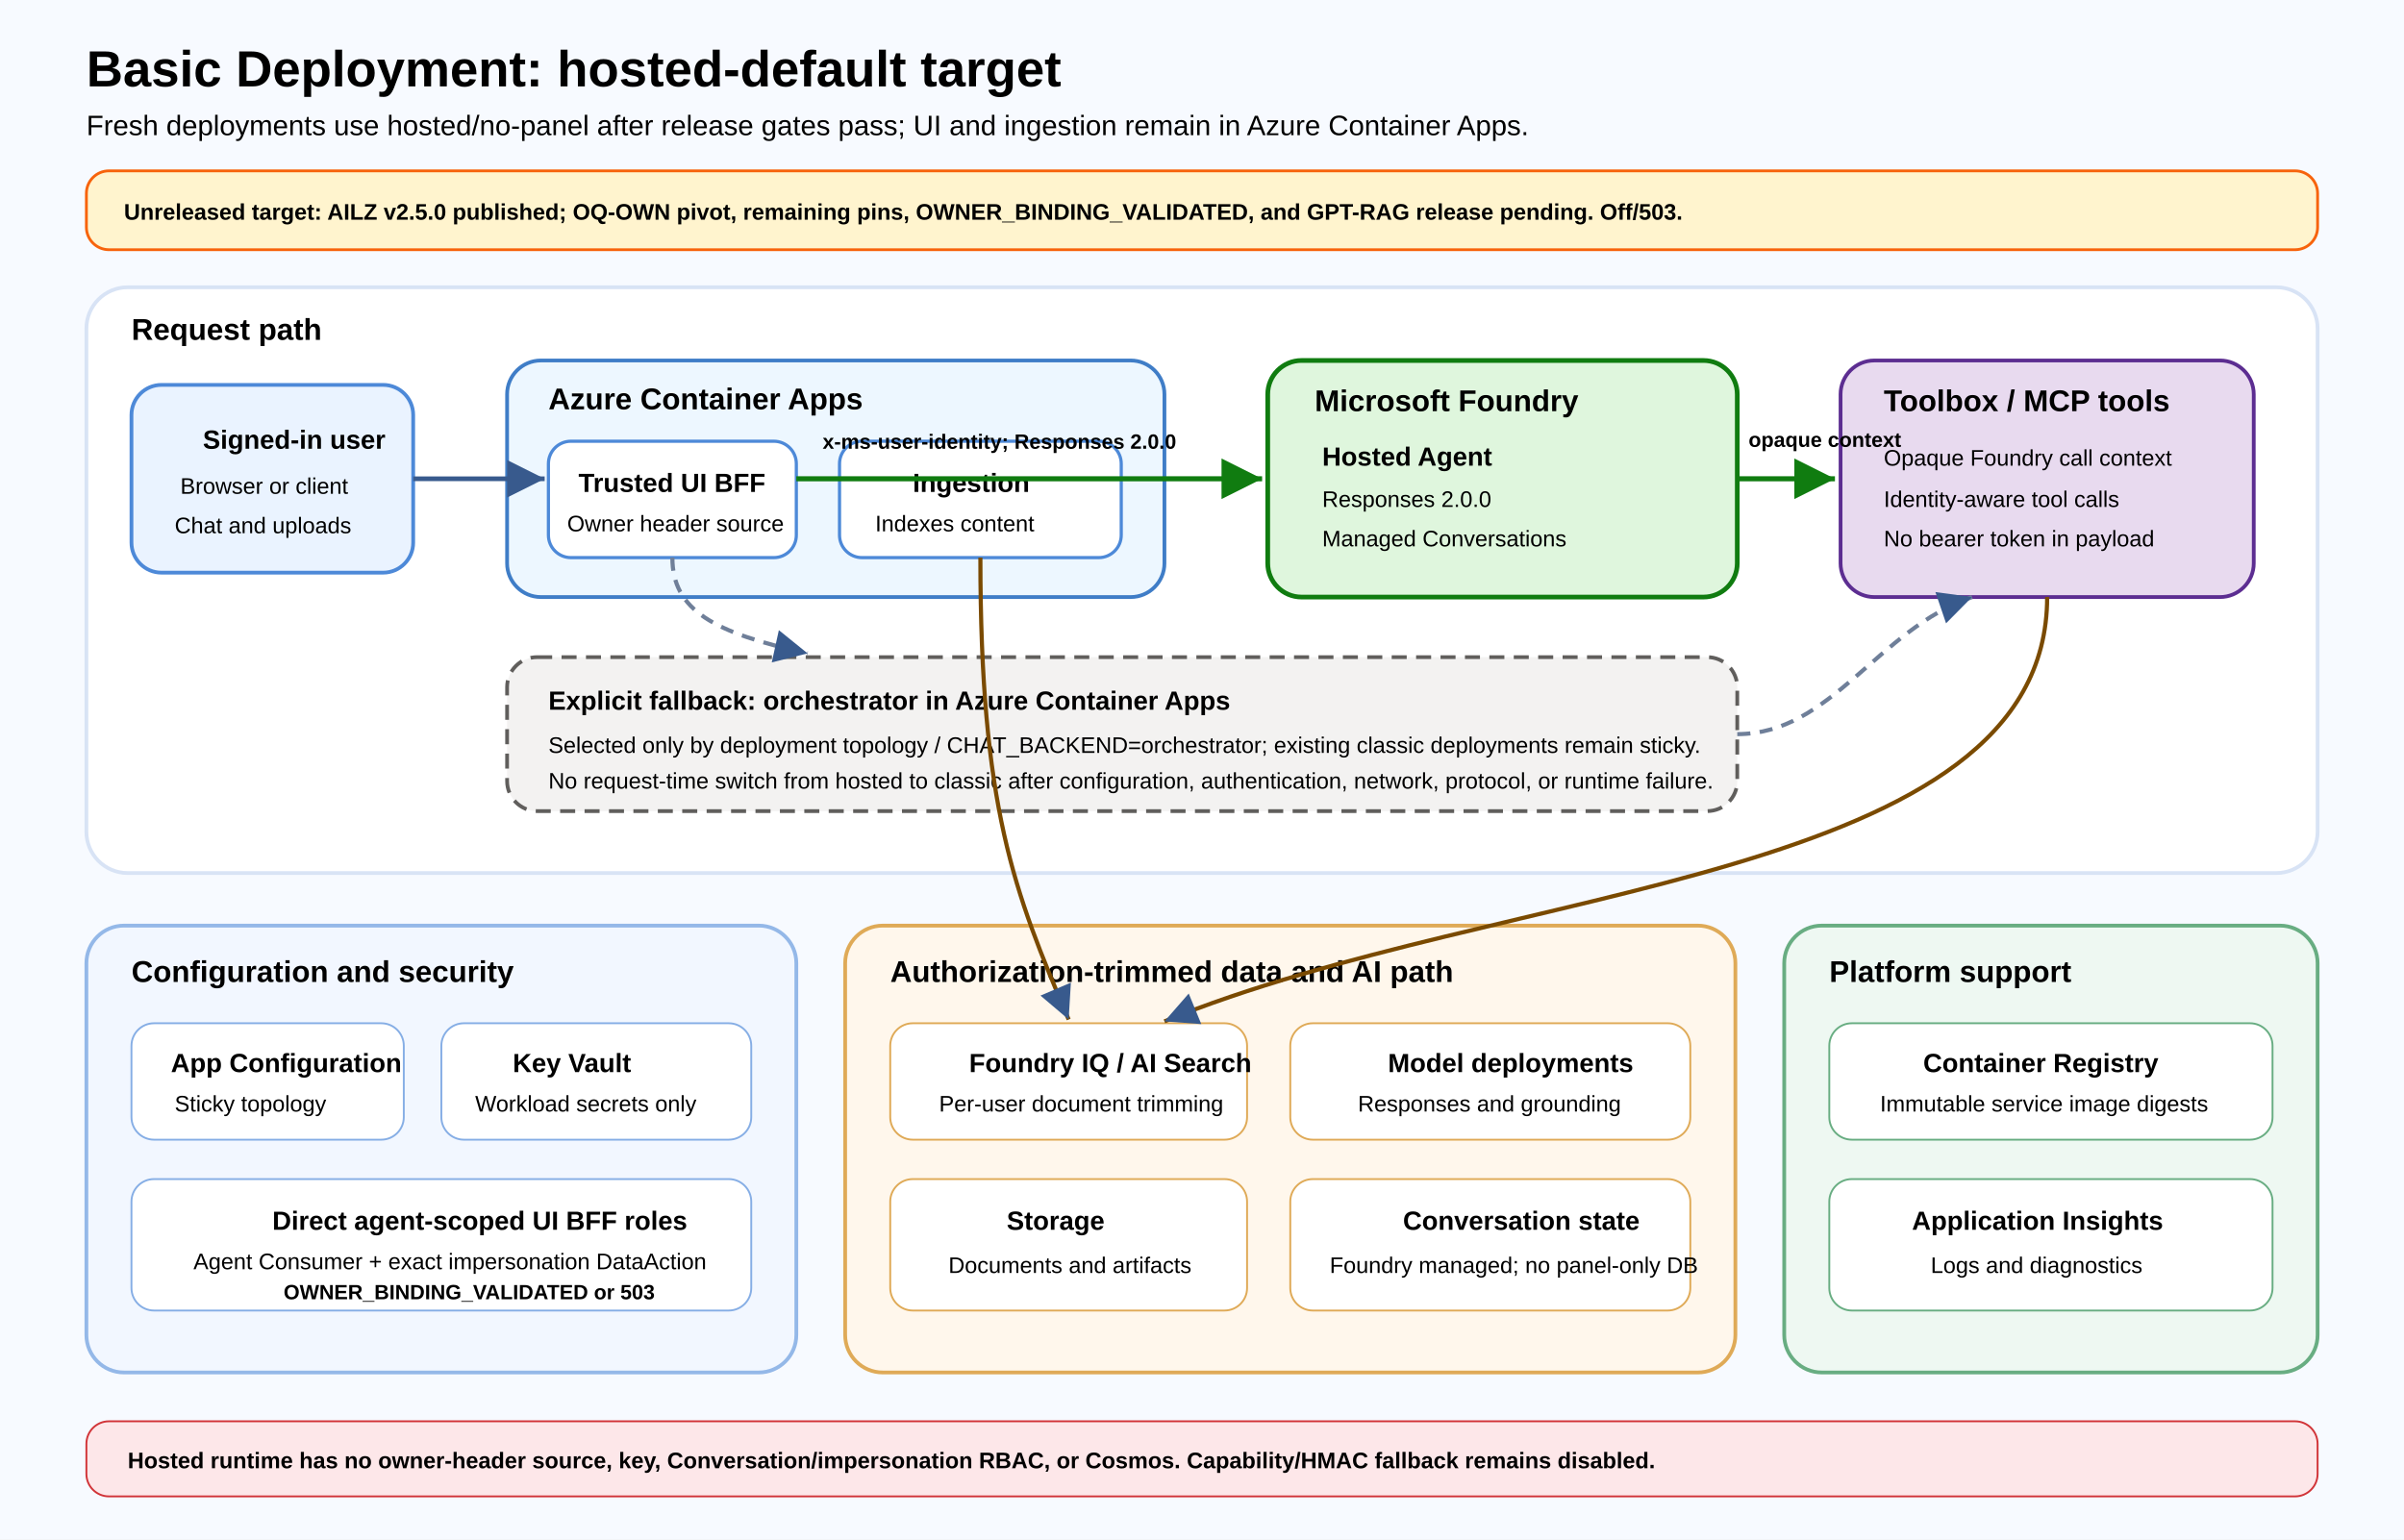
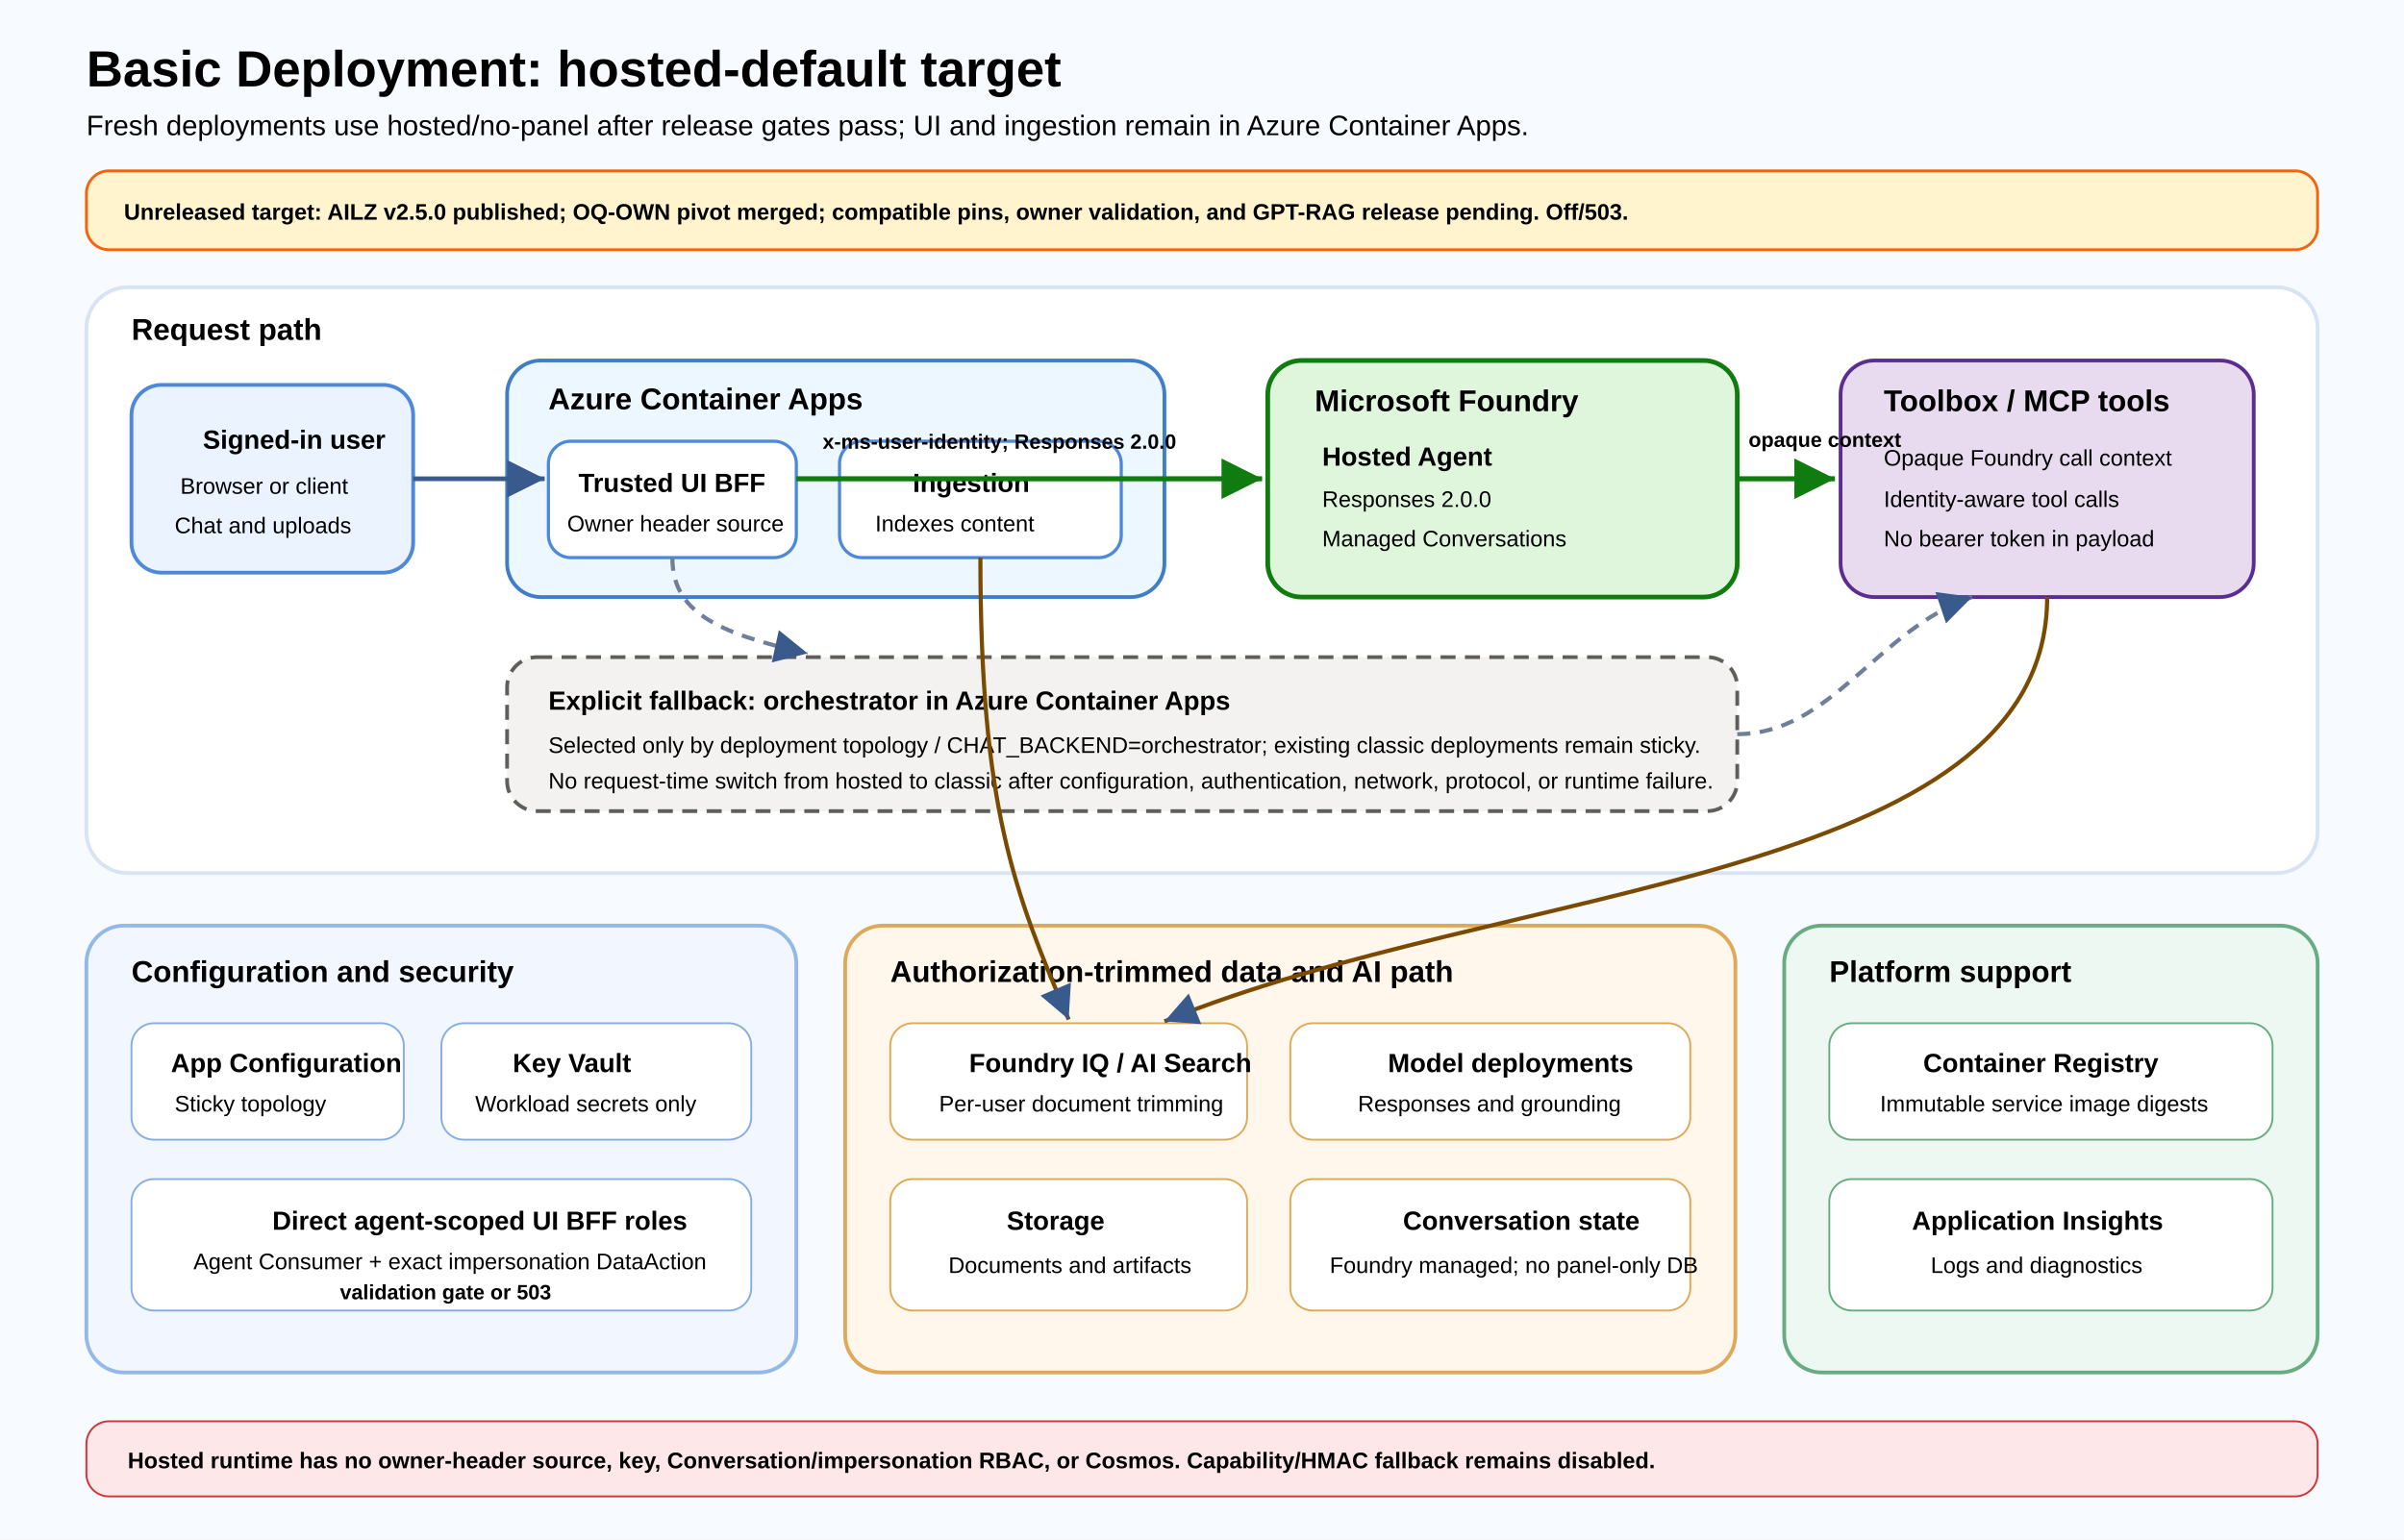
<svg xmlns="http://www.w3.org/2000/svg" width="1280" height="820" viewBox="0 0 1280 820" role="img" aria-labelledby="title desc">
  <defs>
    <marker id="arrow" markerWidth="12" markerHeight="12" refX="10" refY="6" orient="auto">
      <path d="M2,2 L10,6 L2,10 Z" fill="#385a8d" />
    </marker>
    <marker id="arrow-green" markerWidth="12" markerHeight="12" refX="10" refY="6" orient="auto">
      <path d="M2,2 L10,6 L2,10 Z" fill="#107c10" />
    </marker>
    <style>
      .title { font: 700 27px 'Segoe UI', Arial, sans-serif; fill: #000000; }
      .subtitle { font: 400 15px 'Segoe UI', Arial, sans-serif; fill: #000000; }
      .zone-title { font: 700 16px 'Segoe UI', Arial, sans-serif; fill: #000000; }
      .box-title { font: 700 14px 'Segoe UI', Arial, sans-serif; fill: #000000; }
      .box-text { font: 400 12px 'Segoe UI', Arial, sans-serif; fill: #000000; }
      .small { font: 600 11px 'Segoe UI', Arial, sans-serif; fill: #000000; }
      .status { font: 600 12px 'Segoe UI', Arial, sans-serif; fill: #000000; }
      .arrow { stroke: #385a8d; stroke-width: 2.5; fill: none; marker-end: url(#arrow); }
      .hosted-arrow { stroke: #107c10; stroke-width: 2.7; fill: none; marker-end: url(#arrow-green); }
      .fallback-arrow { stroke: #6f7f99; stroke-width: 2.2; stroke-dasharray: 7 5; fill: none; marker-end: url(#arrow); }
      .data-arrow { stroke: #7a4a00; stroke-width: 2.2; fill: none; marker-end: url(#arrow); }
    </style>
  </defs>
  <rect width="1280" height="820" fill="#f7faff" />
  <text x="46" y="46" class="title">Basic Deployment: hosted-default target</text>
  <text x="46" y="72" class="subtitle">Fresh deployments use hosted/no-panel after release gates pass; UI and ingestion remain in Azure Container Apps.</text>
  <rect x="46" y="91" width="1188" height="42" rx="12" fill="#fff4ce" stroke="#f7630c" stroke-width="1.5" />
-   <text x="66" y="117" class="status">Unreleased target: AILZ v2.5.0 published; OQ-OWN pivot, remaining pins, OWNER_BINDING_VALIDATED, and GPT-RAG release pending. Off/503.</text>
+   <text x="66" y="117" class="status">Unreleased target: AILZ v2.5.0 published; OQ-OWN pivot merged; compatible pins, owner validation, and GPT-RAG release pending. Off/503.</text>
  <rect x="46" y="153" width="1188" height="312" rx="22" fill="#ffffff" stroke="#d8e3f5" stroke-width="2" />
  <text x="70" y="181" class="zone-title">Request path</text>
  <rect x="70" y="205" width="150" height="100" rx="16" fill="#eaf3ff" stroke="#4d89d8" stroke-width="2" />
  <text x="108" y="239" class="box-title">Signed-in user</text>
  <text x="96" y="263" class="box-text">Browser or client</text>
  <text x="93" y="284" class="box-text">Chat and uploads</text>
  <rect x="270" y="192" width="350" height="126" rx="18" fill="#edf7ff" stroke="#3f7dc7" stroke-width="2" />
  <text x="292" y="218" class="zone-title">Azure Container Apps</text>
  <rect x="292" y="235" width="132" height="62" rx="12" fill="#ffffff" stroke="#4d89d8" stroke-width="1.7" />
  <text x="308" y="262" class="box-title">Trusted UI BFF</text>
  <text x="302" y="283" class="box-text">Owner header source</text>
  <rect x="447" y="235" width="150" height="62" rx="12" fill="#ffffff" stroke="#4d89d8" stroke-width="1.7" />
  <text x="486" y="262" class="box-title">Ingestion</text>
  <text x="466" y="283" class="box-text">Indexes content</text>
  <rect x="675" y="192" width="250" height="126" rx="18" fill="#dff6dd" stroke="#107c10" stroke-width="2.5" />
  <text x="700" y="219" class="zone-title">Microsoft Foundry</text>
  <text x="704" y="248" class="box-title">Hosted Agent</text>
  <text x="704" y="270" class="box-text">Responses 2.0.0</text>
  <text x="704" y="291" class="box-text">Managed Conversations</text>
  <rect x="980" y="192" width="220" height="126" rx="18" fill="#e8daef" stroke="#5c2d91" stroke-width="2" />
  <text x="1003" y="219" class="zone-title">Toolbox / MCP tools</text>
  <text x="1003" y="248" class="box-text">Opaque Foundry call context</text>
  <text x="1003" y="270" class="box-text">Identity-aware tool calls</text>
  <text x="1003" y="291" class="box-text">No bearer token in payload</text>
  <path class="arrow" d="M220 255 L290 255" />
  <path class="hosted-arrow" d="M424 255 L672 255" />
  <text x="438" y="239" class="small">x-ms-user-identity; Responses 2.0.0</text>
  <path class="hosted-arrow" d="M925 255 L977 255" />
  <text x="931" y="238" class="small">opaque context</text>
  <rect x="270" y="350" width="655" height="82" rx="16" fill="#f3f2f1" stroke="#605e5c" stroke-width="2" stroke-dasharray="8 5" />
  <text x="292" y="378" class="box-title">Explicit fallback: orchestrator in Azure Container Apps</text>
  <text x="292" y="401" class="box-text">Selected only by deployment topology / CHAT_BACKEND=orchestrator; existing classic deployments remain sticky.</text>
  <text x="292" y="420" class="box-text">No request-time switch from hosted to classic after configuration, authentication, network, protocol, or runtime failure.</text>
  <path class="fallback-arrow" d="M358 297 C358 325, 380 337, 430 348" />
  <path class="fallback-arrow" d="M925 391 C975 391, 1000 335, 1050 318" />
  <rect x="46" y="493" width="378" height="238" rx="20" fill="#f2f7ff" stroke="#94b8e8" stroke-width="2" />
  <text x="70" y="523" class="zone-title">Configuration and security</text>
  <rect x="70" y="545" width="145" height="62" rx="12" fill="#ffffff" stroke="#86aee5" />
  <text x="91" y="571" class="box-title">App Configuration</text>
  <text x="93" y="592" class="box-text">Sticky topology</text>
  <rect x="235" y="545" width="165" height="62" rx="12" fill="#ffffff" stroke="#86aee5" />
  <text x="273" y="571" class="box-title">Key Vault</text>
  <text x="253" y="592" class="box-text">Workload secrets only</text>
  <rect x="70" y="628" width="330" height="70" rx="12" fill="#ffffff" stroke="#86aee5" />
  <text x="145" y="655" class="box-title">Direct agent-scoped UI BFF roles</text>
  <text x="103" y="676" class="box-text">Agent Consumer + exact impersonation DataAction</text>
-   <text x="151" y="692" class="small">OWNER_BINDING_VALIDATED or 503</text>
+   <text x="181" y="692" class="small">validation gate or 503</text>
  <rect x="450" y="493" width="474" height="238" rx="20" fill="#fff7ec" stroke="#dfaa57" stroke-width="2" />
  <text x="474" y="523" class="zone-title">Authorization-trimmed data and AI path</text>
  <rect x="474" y="545" width="190" height="62" rx="12" fill="#ffffff" stroke="#dfaa57" />
  <text x="516" y="571" class="box-title">Foundry IQ / AI Search</text>
  <text x="500" y="592" class="box-text">Per-user document trimming</text>
  <rect x="687" y="545" width="213" height="62" rx="12" fill="#ffffff" stroke="#dfaa57" />
  <text x="739" y="571" class="box-title">Model deployments</text>
  <text x="723" y="592" class="box-text">Responses and grounding</text>
  <rect x="474" y="628" width="190" height="70" rx="12" fill="#ffffff" stroke="#dfaa57" />
  <text x="536" y="655" class="box-title">Storage</text>
  <text x="505" y="678" class="box-text">Documents and artifacts</text>
  <rect x="687" y="628" width="213" height="70" rx="12" fill="#ffffff" stroke="#dfaa57" />
  <text x="747" y="655" class="box-title">Conversation state</text>
  <text x="708" y="678" class="box-text">Foundry managed; no panel-only DB</text>
  <path class="data-arrow" d="M1090 318 C1090 470, 800 470, 620 544" />
  <path class="data-arrow" d="M522 297 C522 430, 540 475, 569 543" />
  <rect x="950" y="493" width="284" height="238" rx="20" fill="#eef8f2" stroke="#68ad82" stroke-width="2" />
  <text x="974" y="523" class="zone-title">Platform support</text>
  <rect x="974" y="545" width="236" height="62" rx="12" fill="#ffffff" stroke="#68ad82" />
  <text x="1024" y="571" class="box-title">Container Registry</text>
  <text x="1001" y="592" class="box-text">Immutable service image digests</text>
  <rect x="974" y="628" width="236" height="70" rx="12" fill="#ffffff" stroke="#68ad82" />
  <text x="1018" y="655" class="box-title">Application Insights</text>
  <text x="1028" y="678" class="box-text">Logs and diagnostics</text>
  <rect x="46" y="757" width="1188" height="40" rx="12" fill="#fde7e9" stroke="#d13438" />
  <text x="68" y="782" class="status">Hosted runtime has no owner-header source, key, Conversation/impersonation RBAC, or Cosmos. Capability/HMAC fallback remains disabled.</text>
</svg>
